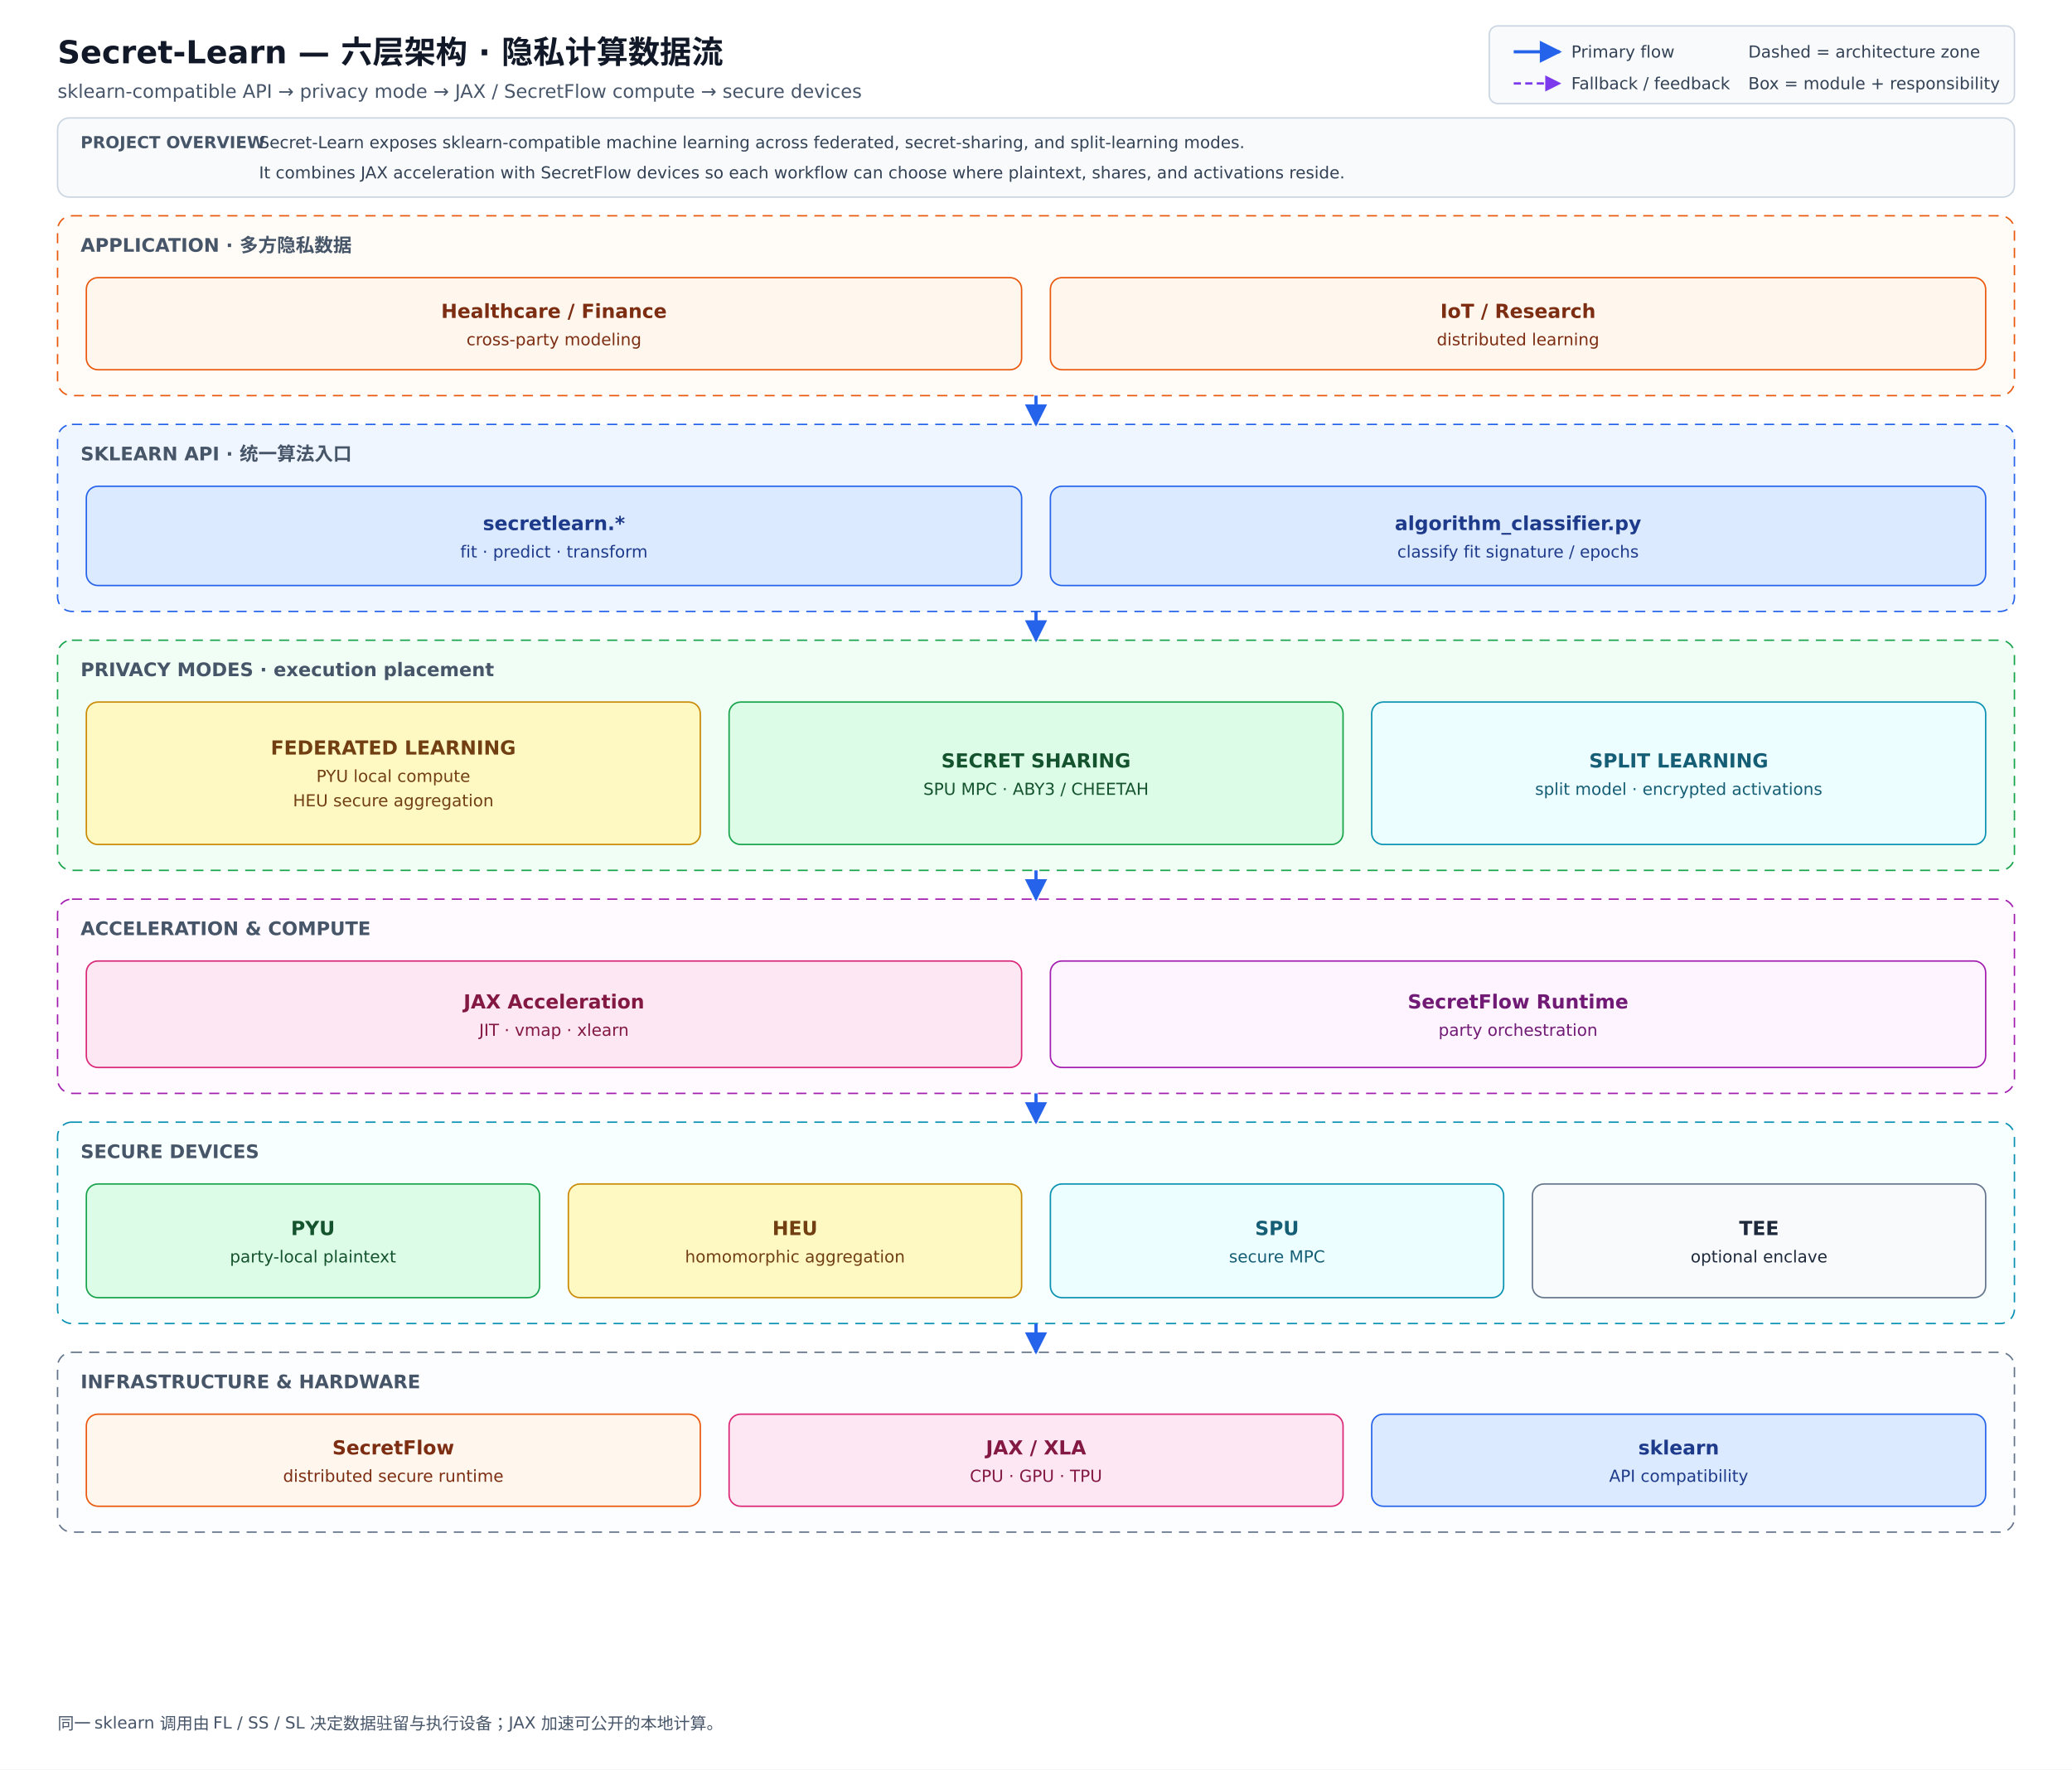
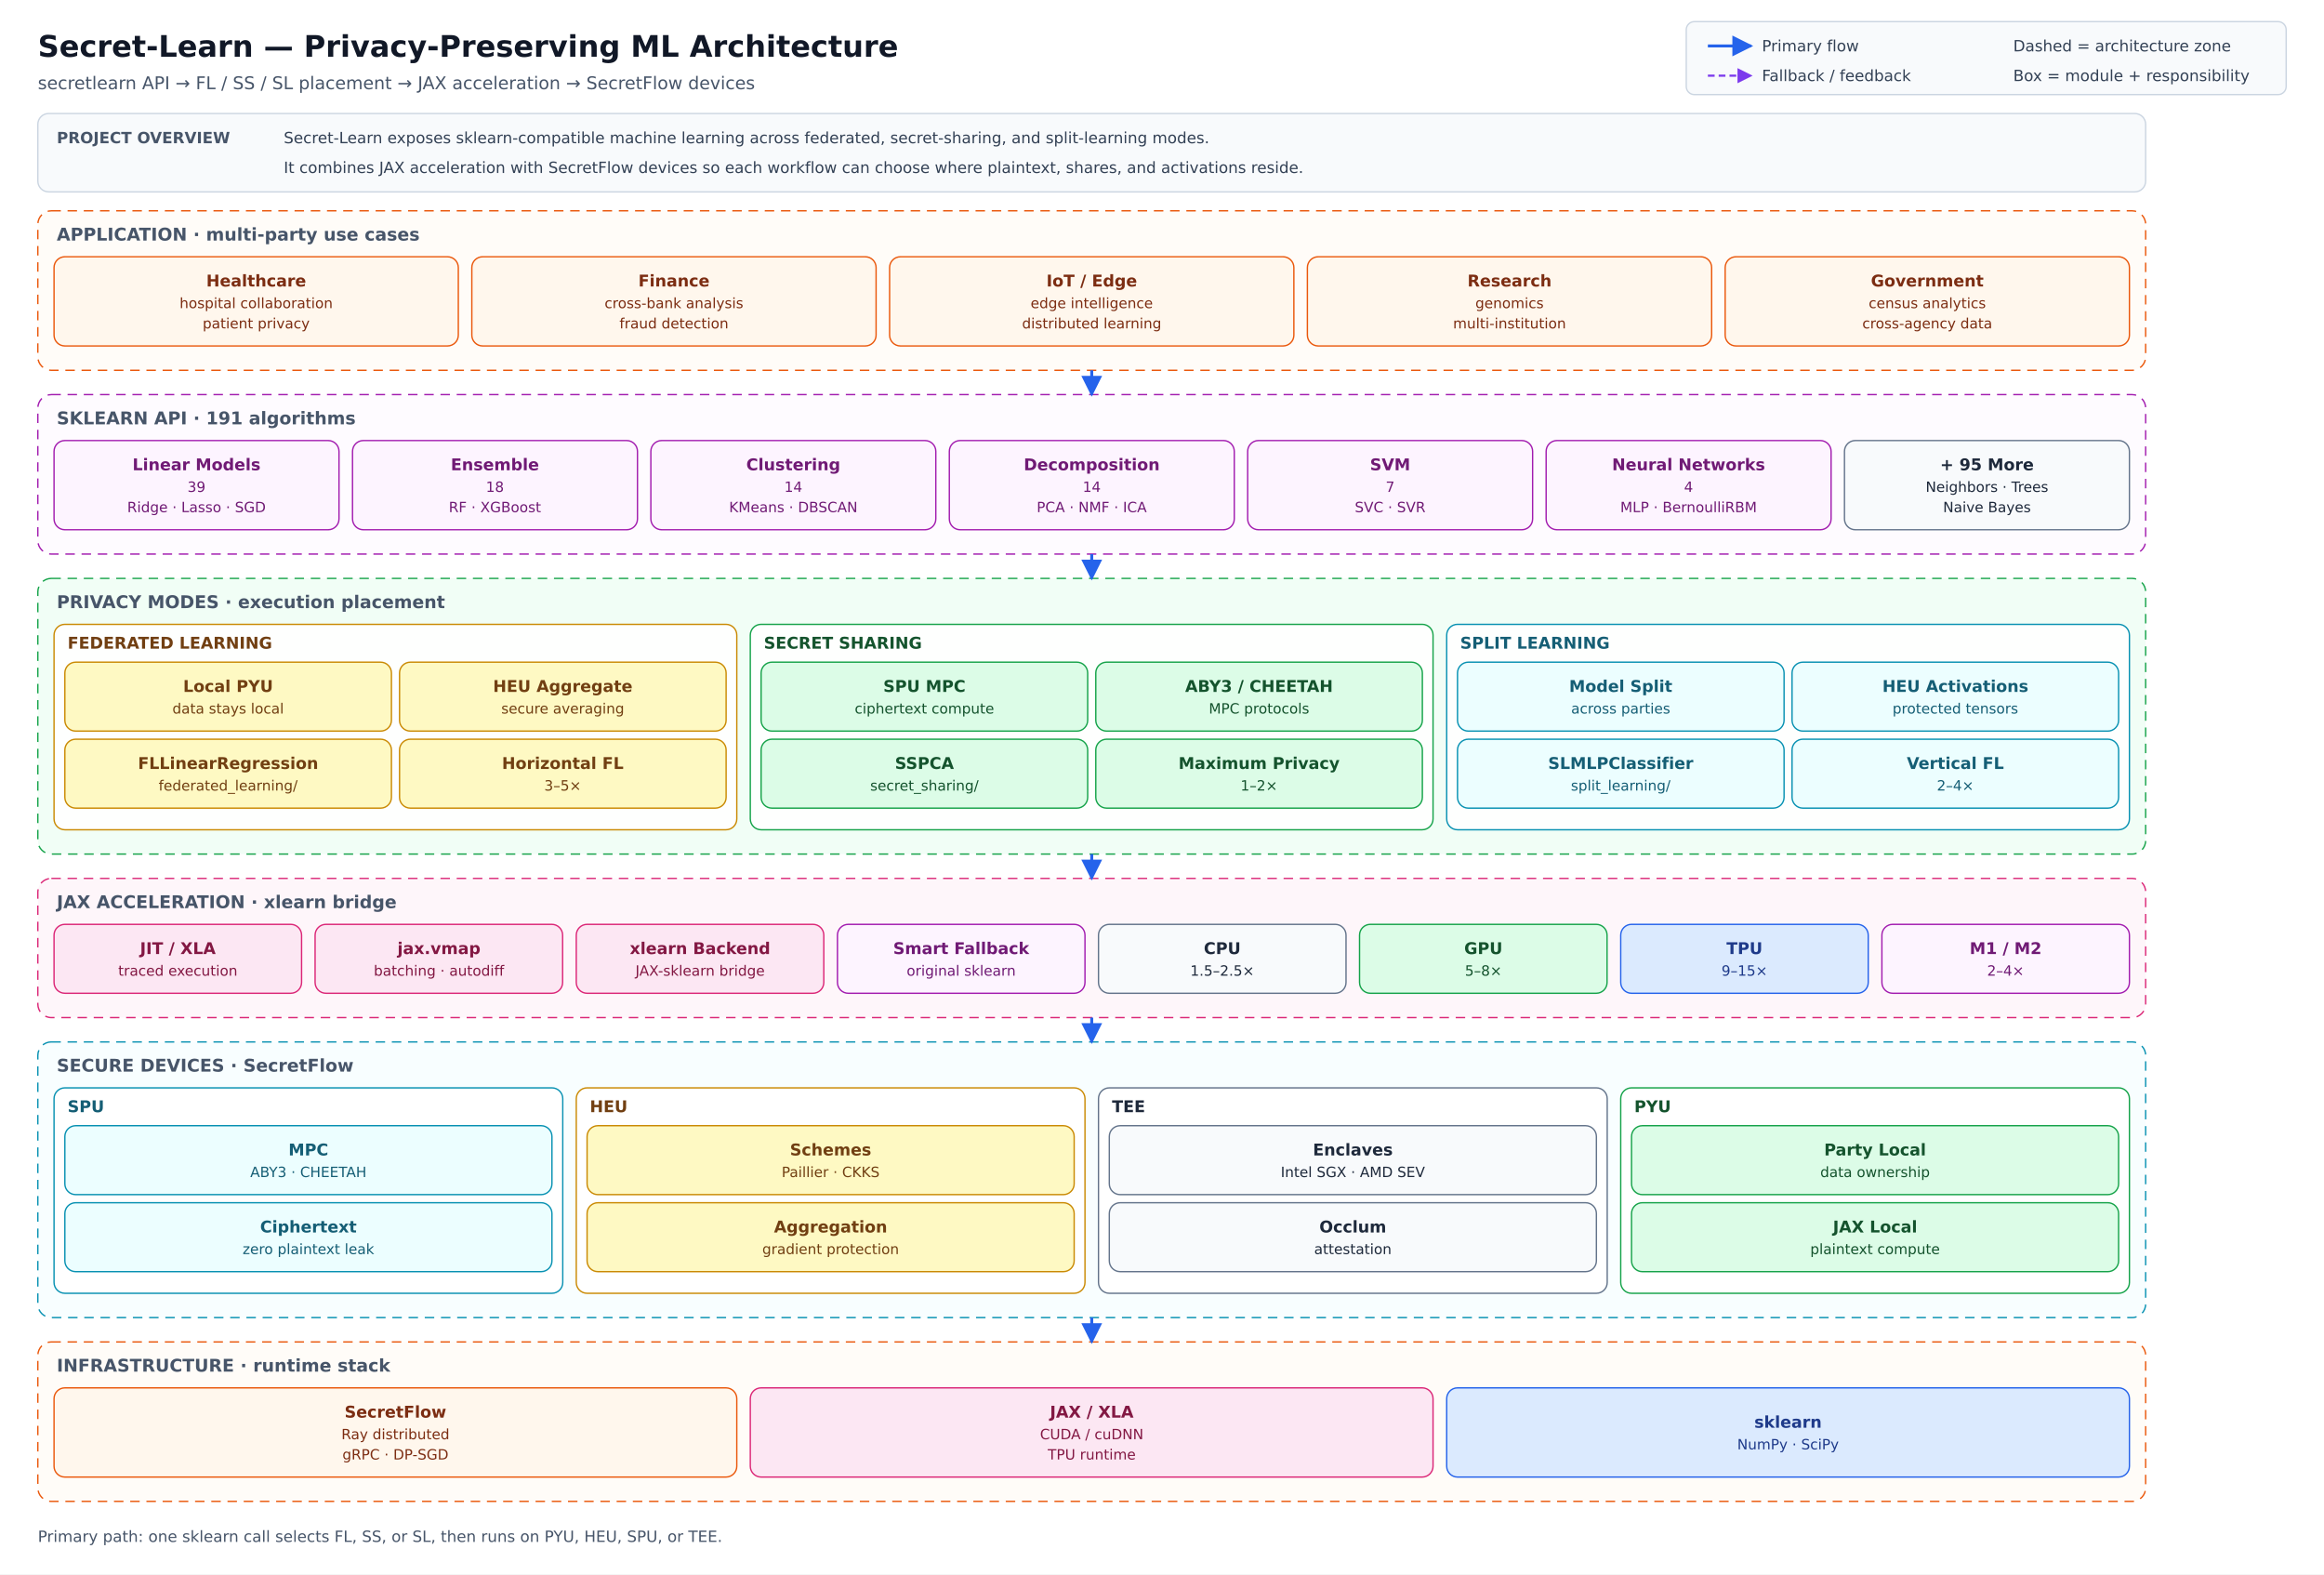
- <svg xmlns="http://www.w3.org/2000/svg" viewBox="0 0 1440 1230" font-family="WenQuanYi Micro Hei, DejaVu Sans, sans-serif">
+ <svg xmlns="http://www.w3.org/2000/svg" viewBox="0 0 1720 1165" font-family="WenQuanYi Micro Hei, DejaVu Sans, sans-serif">
  <defs>
    <marker id="arr" viewBox="0 0 10 10" refX="9" refY="5" markerWidth="7" markerHeight="7" orient="auto">
      <path d="M0,0 L10,5 L0,10 z" fill="#2563eb" />
    </marker>
    <marker id="arrP" viewBox="0 0 10 10" refX="9" refY="5" markerWidth="7" markerHeight="7" orient="auto">
      <path d="M0,0 L10,5 L0,10 z" fill="#7c3aed" />
    </marker>
  </defs>
-   <rect x="0" y="0" width="1440" height="1230" fill="#ffffff" />
-   <text x="40" y="44" font-size="22" fill="#111827" font-weight="700" text-anchor="start">Secret-Learn — 六层架构 · 隐私计算数据流</text>
-   <text x="40" y="68" font-size="13" fill="#475569" font-weight="400" text-anchor="start">sklearn-compatible API → privacy mode → JAX / SecretFlow compute → secure devices</text>
-   <rect x="1035" y="18" width="365" height="54" rx="6" fill="#f8fafc" stroke="#cbd5e1" />
-   <line x1="1052" y1="36" x2="1084" y2="36" stroke="#2563eb" stroke-width="2.2" marker-end="url(#arr)" />
-   <text x="1092" y="40" font-size="11.5" fill="#334155" font-weight="400" text-anchor="start">Primary flow</text>
-   <line x1="1052" y1="58" x2="1084" y2="58" stroke="#7c3aed" stroke-width="1.6" stroke-dasharray="5,3" marker-end="url(#arrP)" />
-   <text x="1092" y="62" font-size="11.5" fill="#334155" font-weight="400" text-anchor="start">Fallback / feedback</text>
-   <text x="1215" y="40" font-size="11.5" fill="#334155" font-weight="400" text-anchor="start">Dashed = architecture zone</text>
-   <text x="1215" y="62" font-size="11.5" fill="#334155" font-weight="400" text-anchor="start">Box = module + responsibility</text>
-   <rect x="40" y="82" width="1360" height="55" rx="8" fill="#f8fafc" stroke="#cbd5e1" />
-   <text x="56" y="103" font-size="11.5" fill="#475569" font-weight="700" text-anchor="start">PROJECT OVERVIEW</text>
-   <text x="180" y="103" font-size="11.5" fill="#334155" font-weight="400" text-anchor="start">Secret-Learn exposes sklearn-compatible machine learning across federated, secret-sharing, and split-learning modes.</text>
-   <text x="180" y="124" font-size="11.5" fill="#334155" font-weight="400" text-anchor="start">It combines JAX acceleration with SecretFlow devices so each workflow can choose where plaintext, shares, and activations reside.</text>
-   <rect x="40" y="150" width="1360" height="125" rx="10" fill="#fff7ed" fill-opacity="0.42" stroke="#ea580c" stroke-dasharray="7,5" />
-   <text x="56" y="175" font-size="13" fill="#475569" font-weight="700" text-anchor="start">APPLICATION · 多方隐私数据</text>
-   <rect x="60.0" y="193" width="650.0" height="64" rx="8" fill="#fff7ed" stroke="#ea580c" />
-   <text x="385.0" y="221.0" font-size="13.5" fill="#7c2d12" font-weight="700" text-anchor="middle">Healthcare / Finance</text>
-   <text x="385.0" y="240.0" font-size="11.5" fill="#7c2d12" font-weight="400" text-anchor="middle">cross-party modeling</text>
-   <rect x="730.0" y="193" width="650.0" height="64" rx="8" fill="#fff7ed" stroke="#ea580c" />
-   <text x="1055.0" y="221.0" font-size="13.5" fill="#7c2d12" font-weight="700" text-anchor="middle">IoT / Research</text>
-   <text x="1055.0" y="240.0" font-size="11.5" fill="#7c2d12" font-weight="400" text-anchor="middle">distributed learning</text>
-   <rect x="40" y="295" width="1360" height="130" rx="10" fill="#dbeafe" fill-opacity="0.42" stroke="#2563eb" stroke-dasharray="7,5" />
-   <text x="56" y="320" font-size="13" fill="#475569" font-weight="700" text-anchor="start">SKLEARN API · 统一算法入口</text>
-   <rect x="60.0" y="338" width="650.0" height="69" rx="8" fill="#dbeafe" stroke="#2563eb" />
-   <text x="385.0" y="368.5" font-size="13.5" fill="#1e3a8a" font-weight="700" text-anchor="middle">secretlearn.*</text>
-   <text x="385.0" y="387.5" font-size="11.5" fill="#1e3a8a" font-weight="400" text-anchor="middle">fit · predict · transform</text>
-   <rect x="730.0" y="338" width="650.0" height="69" rx="8" fill="#dbeafe" stroke="#2563eb" />
-   <text x="1055.0" y="368.5" font-size="13.5" fill="#1e3a8a" font-weight="700" text-anchor="middle">algorithm_classifier.py</text>
-   <text x="1055.0" y="387.5" font-size="11.5" fill="#1e3a8a" font-weight="400" text-anchor="middle">classify fit signature / epochs</text>
-   <rect x="40" y="445" width="1360" height="160" rx="10" fill="#dcfce7" fill-opacity="0.42" stroke="#16a34a" stroke-dasharray="7,5" />
-   <text x="56" y="470" font-size="13" fill="#475569" font-weight="700" text-anchor="start">PRIVACY MODES · execution placement</text>
-   <rect x="60.0" y="488" width="426.7" height="99" rx="8" fill="#fef9c3" stroke="#ca8a04" />
-   <text x="273.333" y="524.5" font-size="13.5" fill="#713f12" font-weight="700" text-anchor="middle">FEDERATED LEARNING</text>
-   <text x="273.333" y="543.5" font-size="11.5" fill="#713f12" font-weight="400" text-anchor="middle">PYU local compute</text>
-   <text x="273.333" y="560.5" font-size="11.5" fill="#713f12" font-weight="400" text-anchor="middle">HEU secure aggregation</text>
-   <rect x="506.7" y="488" width="426.7" height="99" rx="8" fill="#dcfce7" stroke="#16a34a" />
-   <text x="720.0" y="533.5" font-size="13.5" fill="#14532d" font-weight="700" text-anchor="middle">SECRET SHARING</text>
-   <text x="720.0" y="552.5" font-size="11.5" fill="#14532d" font-weight="400" text-anchor="middle">SPU MPC · ABY3 / CHEETAH</text>
-   <rect x="953.3" y="488" width="426.7" height="99" rx="8" fill="#ecfeff" stroke="#0891b2" />
-   <text x="1166.667" y="533.5" font-size="13.5" fill="#155e75" font-weight="700" text-anchor="middle">SPLIT LEARNING</text>
-   <text x="1166.667" y="552.5" font-size="11.5" fill="#155e75" font-weight="400" text-anchor="middle">split model · encrypted activations</text>
-   <rect x="40" y="625" width="1360" height="135" rx="10" fill="#fdf4ff" fill-opacity="0.42" stroke="#a21caf" stroke-dasharray="7,5" />
-   <text x="56" y="650" font-size="13" fill="#475569" font-weight="700" text-anchor="start">ACCELERATION &amp; COMPUTE</text>
-   <rect x="60.0" y="668" width="650.0" height="74" rx="8" fill="#fce7f3" stroke="#db2777" />
-   <text x="385.0" y="701.0" font-size="13.5" fill="#831843" font-weight="700" text-anchor="middle">JAX Acceleration</text>
-   <text x="385.0" y="720.0" font-size="11.5" fill="#831843" font-weight="400" text-anchor="middle">JIT · vmap · xlearn</text>
-   <rect x="730.0" y="668" width="650.0" height="74" rx="8" fill="#fdf4ff" stroke="#a21caf" />
-   <text x="1055.0" y="701.0" font-size="13.5" fill="#701a75" font-weight="700" text-anchor="middle">SecretFlow Runtime</text>
-   <text x="1055.0" y="720.0" font-size="11.5" fill="#701a75" font-weight="400" text-anchor="middle">party orchestration</text>
-   <rect x="40" y="780" width="1360" height="140" rx="10" fill="#ecfeff" fill-opacity="0.42" stroke="#0891b2" stroke-dasharray="7,5" />
-   <text x="56" y="805" font-size="13" fill="#475569" font-weight="700" text-anchor="start">SECURE DEVICES</text>
-   <rect x="60.0" y="823" width="315.0" height="79" rx="8" fill="#dcfce7" stroke="#16a34a" />
-   <text x="217.5" y="858.5" font-size="13.5" fill="#14532d" font-weight="700" text-anchor="middle">PYU</text>
-   <text x="217.5" y="877.5" font-size="11.5" fill="#14532d" font-weight="400" text-anchor="middle">party-local plaintext</text>
-   <rect x="395.0" y="823" width="315.0" height="79" rx="8" fill="#fef9c3" stroke="#ca8a04" />
-   <text x="552.5" y="858.5" font-size="13.5" fill="#713f12" font-weight="700" text-anchor="middle">HEU</text>
-   <text x="552.5" y="877.5" font-size="11.5" fill="#713f12" font-weight="400" text-anchor="middle">homomorphic aggregation</text>
-   <rect x="730.0" y="823" width="315.0" height="79" rx="8" fill="#ecfeff" stroke="#0891b2" />
-   <text x="887.5" y="858.5" font-size="13.5" fill="#155e75" font-weight="700" text-anchor="middle">SPU</text>
-   <text x="887.5" y="877.5" font-size="11.5" fill="#155e75" font-weight="400" text-anchor="middle">secure MPC</text>
-   <rect x="1065.0" y="823" width="315.0" height="79" rx="8" fill="#f8fafc" stroke="#64748b" />
-   <text x="1222.5" y="858.5" font-size="13.5" fill="#1e293b" font-weight="700" text-anchor="middle">TEE</text>
-   <text x="1222.5" y="877.5" font-size="11.5" fill="#1e293b" font-weight="400" text-anchor="middle">optional enclave</text>
-   <rect x="40" y="940" width="1360" height="125" rx="10" fill="#f8fafc" fill-opacity="0.42" stroke="#64748b" stroke-dasharray="7,5" />
-   <text x="56" y="965" font-size="13" fill="#475569" font-weight="700" text-anchor="start">INFRASTRUCTURE &amp; HARDWARE</text>
-   <rect x="60.0" y="983" width="426.7" height="64" rx="8" fill="#fff7ed" stroke="#ea580c" />
-   <text x="273.333" y="1011.0" font-size="13.5" fill="#7c2d12" font-weight="700" text-anchor="middle">SecretFlow</text>
-   <text x="273.333" y="1030.0" font-size="11.5" fill="#7c2d12" font-weight="400" text-anchor="middle">distributed secure runtime</text>
-   <rect x="506.7" y="983" width="426.7" height="64" rx="8" fill="#fce7f3" stroke="#db2777" />
-   <text x="720.0" y="1011.0" font-size="13.5" fill="#831843" font-weight="700" text-anchor="middle">JAX / XLA</text>
-   <text x="720.0" y="1030.0" font-size="11.5" fill="#831843" font-weight="400" text-anchor="middle">CPU · GPU · TPU</text>
-   <rect x="953.3" y="983" width="426.7" height="64" rx="8" fill="#dbeafe" stroke="#2563eb" />
-   <text x="1166.667" y="1011.0" font-size="13.5" fill="#1e3a8a" font-weight="700" text-anchor="middle">sklearn</text>
-   <text x="1166.667" y="1030.0" font-size="11.5" fill="#1e3a8a" font-weight="400" text-anchor="middle">API compatibility</text>
-   <line x1="720" y1="275" x2="720" y2="295" stroke="#2563eb" stroke-width="2.2" marker-end="url(#arr)" />
-   <line x1="720" y1="425" x2="720" y2="445" stroke="#2563eb" stroke-width="2.2" marker-end="url(#arr)" />
-   <line x1="720" y1="605" x2="720" y2="625" stroke="#2563eb" stroke-width="2.2" marker-end="url(#arr)" />
-   <line x1="720" y1="760" x2="720" y2="780" stroke="#2563eb" stroke-width="2.2" marker-end="url(#arr)" />
-   <line x1="720" y1="920" x2="720" y2="940" stroke="#2563eb" stroke-width="2.2" marker-end="url(#arr)" />
-   <text x="40" y="1202" font-size="11.5" fill="#475569" font-weight="400" text-anchor="start">同一 sklearn 调用由 FL / SS / SL 决定数据驻留与执行设备；JAX 加速可公开的本地计算。</text>
+   <rect x="0" y="0" width="1720" height="1165" fill="#ffffff" />
+   <text x="28" y="42" font-size="22" fill="#111827" font-weight="700" text-anchor="start">Secret-Learn — Privacy-Preserving ML Architecture</text>
+   <text x="28" y="66" font-size="13" fill="#475569" font-weight="400" text-anchor="start">secretlearn API → FL / SS / SL placement → JAX acceleration → SecretFlow devices</text>
+   <rect x="1248" y="16" width="444" height="54" rx="6" fill="#f8fafc" stroke="#cbd5e1" />
+   <line x1="1264" y1="34" x2="1296" y2="34" stroke="#2563eb" stroke-width="2.2" marker-end="url(#arr)" />
+   <text x="1304" y="38" font-size="11.5" fill="#334155" font-weight="400" text-anchor="start">Primary flow</text>
+   <line x1="1264" y1="56" x2="1296" y2="56" stroke="#7c3aed" stroke-width="1.6" stroke-dasharray="5,3" marker-end="url(#arrP)" />
+   <text x="1304" y="60" font-size="11.5" fill="#334155" font-weight="400" text-anchor="start">Fallback / feedback</text>
+   <text x="1490" y="38" font-size="11.5" fill="#334155" font-weight="400" text-anchor="start">Dashed = architecture zone</text>
+   <text x="1490" y="60" font-size="11.5" fill="#334155" font-weight="400" text-anchor="start">Box = module + responsibility</text>
+   <rect x="28" y="84" width="1560" height="58" rx="8" fill="#f8fafc" stroke="#cbd5e1" />
+   <text x="42" y="106" font-size="11.5" fill="#475569" font-weight="700" text-anchor="start">PROJECT OVERVIEW</text>
+   <text x="210" y="106" font-size="11.5" fill="#334155" font-weight="400" text-anchor="start">Secret-Learn exposes sklearn-compatible machine learning across federated, secret-sharing, and split-learning modes.</text>
+   <text x="210" y="128" font-size="11.5" fill="#334155" font-weight="400" text-anchor="start">It combines JAX acceleration with SecretFlow devices so each workflow can choose where plaintext, shares, and activations reside.</text>
+   <rect x="28" y="156" width="1560" height="118" rx="10" fill="#fff7ed" fill-opacity="0.38" stroke="#ea580c" stroke-dasharray="7,5" />
+   <text x="42" y="178" font-size="13" fill="#475569" font-weight="700" text-anchor="start">APPLICATION · multi-party use cases</text>
+   <rect x="40.0" y="190.0" width="299.2" height="66.0" rx="8" fill="#fff7ed" stroke="#ea580c" />
+   <text x="189.6" y="212.0" font-size="12" fill="#7c2d12" font-weight="700" text-anchor="middle">Healthcare</text>
+   <text x="189.6" y="228.0" font-size="10.5" fill="#7c2d12" font-weight="400" text-anchor="middle">hospital collaboration</text>
+   <text x="189.6" y="243.0" font-size="10.5" fill="#7c2d12" font-weight="400" text-anchor="middle">patient privacy</text>
+   <rect x="349.2" y="190.0" width="299.2" height="66.0" rx="8" fill="#fff7ed" stroke="#ea580c" />
+   <text x="498.8" y="212.0" font-size="12" fill="#7c2d12" font-weight="700" text-anchor="middle">Finance</text>
+   <text x="498.8" y="228.0" font-size="10.5" fill="#7c2d12" font-weight="400" text-anchor="middle">cross-bank analysis</text>
+   <text x="498.8" y="243.0" font-size="10.5" fill="#7c2d12" font-weight="400" text-anchor="middle">fraud detection</text>
+   <rect x="658.4" y="190.0" width="299.2" height="66.0" rx="8" fill="#fff7ed" stroke="#ea580c" />
+   <text x="808.0" y="212.0" font-size="12" fill="#7c2d12" font-weight="700" text-anchor="middle">IoT / Edge</text>
+   <text x="808.0" y="228.0" font-size="10.5" fill="#7c2d12" font-weight="400" text-anchor="middle">edge intelligence</text>
+   <text x="808.0" y="243.0" font-size="10.5" fill="#7c2d12" font-weight="400" text-anchor="middle">distributed learning</text>
+   <rect x="967.6" y="190.0" width="299.2" height="66.0" rx="8" fill="#fff7ed" stroke="#ea580c" />
+   <text x="1117.2" y="212.0" font-size="12" fill="#7c2d12" font-weight="700" text-anchor="middle">Research</text>
+   <text x="1117.2" y="228.0" font-size="10.5" fill="#7c2d12" font-weight="400" text-anchor="middle">genomics</text>
+   <text x="1117.2" y="243.0" font-size="10.5" fill="#7c2d12" font-weight="400" text-anchor="middle">multi-institution</text>
+   <rect x="1276.8" y="190.0" width="299.2" height="66.0" rx="8" fill="#fff7ed" stroke="#ea580c" />
+   <text x="1426.4" y="212.0" font-size="12" fill="#7c2d12" font-weight="700" text-anchor="middle">Government</text>
+   <text x="1426.4" y="228.0" font-size="10.5" fill="#7c2d12" font-weight="400" text-anchor="middle">census analytics</text>
+   <text x="1426.4" y="243.0" font-size="10.5" fill="#7c2d12" font-weight="400" text-anchor="middle">cross-agency data</text>
+   <rect x="28" y="292" width="1560" height="118" rx="10" fill="#fdf4ff" fill-opacity="0.38" stroke="#a21caf" stroke-dasharray="7,5" />
+   <text x="42" y="314" font-size="13" fill="#475569" font-weight="700" text-anchor="start">SKLEARN API · 191 algorithms</text>
+   <rect x="40.0" y="326.0" width="210.9" height="66.0" rx="8" fill="#fdf4ff" stroke="#a21caf" />
+   <text x="145.429" y="348.0" font-size="12" fill="#701a75" font-weight="700" text-anchor="middle">Linear Models</text>
+   <text x="145.429" y="364.0" font-size="10.5" fill="#701a75" font-weight="400" text-anchor="middle">39</text>
+   <text x="145.429" y="379.0" font-size="10.5" fill="#701a75" font-weight="400" text-anchor="middle">Ridge · Lasso · SGD</text>
+   <rect x="260.9" y="326.0" width="210.9" height="66.0" rx="8" fill="#fdf4ff" stroke="#a21caf" />
+   <text x="366.286" y="348.0" font-size="12" fill="#701a75" font-weight="700" text-anchor="middle">Ensemble</text>
+   <text x="366.286" y="364.0" font-size="10.5" fill="#701a75" font-weight="400" text-anchor="middle">18</text>
+   <text x="366.286" y="379.0" font-size="10.5" fill="#701a75" font-weight="400" text-anchor="middle">RF · XGBoost</text>
+   <rect x="481.7" y="326.0" width="210.9" height="66.0" rx="8" fill="#fdf4ff" stroke="#a21caf" />
+   <text x="587.143" y="348.0" font-size="12" fill="#701a75" font-weight="700" text-anchor="middle">Clustering</text>
+   <text x="587.143" y="364.0" font-size="10.5" fill="#701a75" font-weight="400" text-anchor="middle">14</text>
+   <text x="587.143" y="379.0" font-size="10.5" fill="#701a75" font-weight="400" text-anchor="middle">KMeans · DBSCAN</text>
+   <rect x="702.6" y="326.0" width="210.9" height="66.0" rx="8" fill="#fdf4ff" stroke="#a21caf" />
+   <text x="808.0" y="348.0" font-size="12" fill="#701a75" font-weight="700" text-anchor="middle">Decomposition</text>
+   <text x="808.0" y="364.0" font-size="10.5" fill="#701a75" font-weight="400" text-anchor="middle">14</text>
+   <text x="808.0" y="379.0" font-size="10.5" fill="#701a75" font-weight="400" text-anchor="middle">PCA · NMF · ICA</text>
+   <rect x="923.4" y="326.0" width="210.9" height="66.0" rx="8" fill="#fdf4ff" stroke="#a21caf" />
+   <text x="1028.857" y="348.0" font-size="12" fill="#701a75" font-weight="700" text-anchor="middle">SVM</text>
+   <text x="1028.857" y="364.0" font-size="10.5" fill="#701a75" font-weight="400" text-anchor="middle">7</text>
+   <text x="1028.857" y="379.0" font-size="10.5" fill="#701a75" font-weight="400" text-anchor="middle">SVC · SVR</text>
+   <rect x="1144.3" y="326.0" width="210.9" height="66.0" rx="8" fill="#fdf4ff" stroke="#a21caf" />
+   <text x="1249.714" y="348.0" font-size="12" fill="#701a75" font-weight="700" text-anchor="middle">Neural Networks</text>
+   <text x="1249.714" y="364.0" font-size="10.5" fill="#701a75" font-weight="400" text-anchor="middle">4</text>
+   <text x="1249.714" y="379.0" font-size="10.5" fill="#701a75" font-weight="400" text-anchor="middle">MLP · BernoulliRBM</text>
+   <rect x="1365.1" y="326.0" width="210.9" height="66.0" rx="8" fill="#f8fafc" stroke="#64748b" />
+   <text x="1470.571" y="348.0" font-size="12" fill="#1e293b" font-weight="700" text-anchor="middle">+ 95 More</text>
+   <text x="1470.571" y="364.0" font-size="10.5" fill="#1e293b" font-weight="400" text-anchor="middle">Neighbors · Trees</text>
+   <text x="1470.571" y="379.0" font-size="10.5" fill="#1e293b" font-weight="400" text-anchor="middle">Naive Bayes</text>
+   <rect x="28" y="428" width="1560" height="204" rx="10" fill="#dcfce7" fill-opacity="0.38" stroke="#16a34a" stroke-dasharray="7,5" />
+   <text x="42" y="450" font-size="13" fill="#475569" font-weight="700" text-anchor="start">PRIVACY MODES · execution placement</text>
+   <rect x="40.0" y="462.0" width="505.3" height="152.0" rx="8" fill="#ffffff" fill-opacity="0.94" stroke="#ca8a04" />
+   <text x="50.0" y="480" font-size="12" fill="#713f12" font-weight="700" text-anchor="start">FEDERATED LEARNING</text>
+   <rect x="48.0" y="490.0" width="241.7" height="51.0" rx="8" fill="#fef9c3" stroke="#ca8a04" />
+   <text x="168.833" y="512.0" font-size="12" fill="#713f12" font-weight="700" text-anchor="middle">Local PYU</text>
+   <text x="168.833" y="528.0" font-size="10.5" fill="#713f12" font-weight="400" text-anchor="middle">data stays local</text>
+   <rect x="295.7" y="490.0" width="241.7" height="51.0" rx="8" fill="#fef9c3" stroke="#ca8a04" />
+   <text x="416.5" y="512.0" font-size="12" fill="#713f12" font-weight="700" text-anchor="middle">HEU Aggregate</text>
+   <text x="416.5" y="528.0" font-size="10.5" fill="#713f12" font-weight="400" text-anchor="middle">secure averaging</text>
+   <rect x="48.0" y="547.0" width="241.7" height="51.0" rx="8" fill="#fef9c3" stroke="#ca8a04" />
+   <text x="168.833" y="569.0" font-size="12" fill="#713f12" font-weight="700" text-anchor="middle">FLLinearRegression</text>
+   <text x="168.833" y="585.0" font-size="10.5" fill="#713f12" font-weight="400" text-anchor="middle">federated_learning/</text>
+   <rect x="295.7" y="547.0" width="241.7" height="51.0" rx="8" fill="#fef9c3" stroke="#ca8a04" />
+   <text x="416.5" y="569.0" font-size="12" fill="#713f12" font-weight="700" text-anchor="middle">Horizontal FL</text>
+   <text x="416.5" y="585.0" font-size="10.5" fill="#713f12" font-weight="400" text-anchor="middle">3–5×</text>
+   <rect x="555.3" y="462.0" width="505.3" height="152.0" rx="8" fill="#ffffff" fill-opacity="0.94" stroke="#16a34a" />
+   <text x="565.333" y="480" font-size="12" fill="#14532d" font-weight="700" text-anchor="start">SECRET SHARING</text>
+   <rect x="563.3" y="490.0" width="241.7" height="51.0" rx="8" fill="#dcfce7" stroke="#16a34a" />
+   <text x="684.167" y="512.0" font-size="12" fill="#14532d" font-weight="700" text-anchor="middle">SPU MPC</text>
+   <text x="684.167" y="528.0" font-size="10.5" fill="#14532d" font-weight="400" text-anchor="middle">ciphertext compute</text>
+   <rect x="811.0" y="490.0" width="241.7" height="51.0" rx="8" fill="#dcfce7" stroke="#16a34a" />
+   <text x="931.833" y="512.0" font-size="12" fill="#14532d" font-weight="700" text-anchor="middle">ABY3 / CHEETAH</text>
+   <text x="931.833" y="528.0" font-size="10.5" fill="#14532d" font-weight="400" text-anchor="middle">MPC protocols</text>
+   <rect x="563.3" y="547.0" width="241.7" height="51.0" rx="8" fill="#dcfce7" stroke="#16a34a" />
+   <text x="684.167" y="569.0" font-size="12" fill="#14532d" font-weight="700" text-anchor="middle">SSPCA</text>
+   <text x="684.167" y="585.0" font-size="10.5" fill="#14532d" font-weight="400" text-anchor="middle">secret_sharing/</text>
+   <rect x="811.0" y="547.0" width="241.7" height="51.0" rx="8" fill="#dcfce7" stroke="#16a34a" />
+   <text x="931.833" y="569.0" font-size="12" fill="#14532d" font-weight="700" text-anchor="middle">Maximum Privacy</text>
+   <text x="931.833" y="585.0" font-size="10.5" fill="#14532d" font-weight="400" text-anchor="middle">1–2×</text>
+   <rect x="1070.7" y="462.0" width="505.3" height="152.0" rx="8" fill="#ffffff" fill-opacity="0.94" stroke="#0891b2" />
+   <text x="1080.667" y="480" font-size="12" fill="#155e75" font-weight="700" text-anchor="start">SPLIT LEARNING</text>
+   <rect x="1078.7" y="490.0" width="241.7" height="51.0" rx="8" fill="#ecfeff" stroke="#0891b2" />
+   <text x="1199.5" y="512.0" font-size="12" fill="#155e75" font-weight="700" text-anchor="middle">Model Split</text>
+   <text x="1199.5" y="528.0" font-size="10.5" fill="#155e75" font-weight="400" text-anchor="middle">across parties</text>
+   <rect x="1326.3" y="490.0" width="241.7" height="51.0" rx="8" fill="#ecfeff" stroke="#0891b2" />
+   <text x="1447.167" y="512.0" font-size="12" fill="#155e75" font-weight="700" text-anchor="middle">HEU Activations</text>
+   <text x="1447.167" y="528.0" font-size="10.5" fill="#155e75" font-weight="400" text-anchor="middle">protected tensors</text>
+   <rect x="1078.7" y="547.0" width="241.7" height="51.0" rx="8" fill="#ecfeff" stroke="#0891b2" />
+   <text x="1199.5" y="569.0" font-size="12" fill="#155e75" font-weight="700" text-anchor="middle">SLMLPClassifier</text>
+   <text x="1199.5" y="585.0" font-size="10.5" fill="#155e75" font-weight="400" text-anchor="middle">split_learning/</text>
+   <rect x="1326.3" y="547.0" width="241.7" height="51.0" rx="8" fill="#ecfeff" stroke="#0891b2" />
+   <text x="1447.167" y="569.0" font-size="12" fill="#155e75" font-weight="700" text-anchor="middle">Vertical FL</text>
+   <text x="1447.167" y="585.0" font-size="10.5" fill="#155e75" font-weight="400" text-anchor="middle">2–4×</text>
+   <rect x="28" y="650" width="1560" height="103" rx="10" fill="#fce7f3" fill-opacity="0.38" stroke="#db2777" stroke-dasharray="7,5" />
+   <text x="42" y="672" font-size="13" fill="#475569" font-weight="700" text-anchor="start">JAX ACCELERATION · xlearn bridge</text>
+   <rect x="40.0" y="684.0" width="183.2" height="51.0" rx="8" fill="#fce7f3" stroke="#db2777" />
+   <text x="131.625" y="706.0" font-size="12" fill="#831843" font-weight="700" text-anchor="middle">JIT / XLA</text>
+   <text x="131.625" y="722.0" font-size="10.5" fill="#831843" font-weight="400" text-anchor="middle">traced execution</text>
+   <rect x="233.2" y="684.0" width="183.2" height="51.0" rx="8" fill="#fce7f3" stroke="#db2777" />
+   <text x="324.875" y="706.0" font-size="12" fill="#831843" font-weight="700" text-anchor="middle">jax.vmap</text>
+   <text x="324.875" y="722.0" font-size="10.5" fill="#831843" font-weight="400" text-anchor="middle">batching · autodiff</text>
+   <rect x="426.5" y="684.0" width="183.2" height="51.0" rx="8" fill="#fce7f3" stroke="#db2777" />
+   <text x="518.125" y="706.0" font-size="12" fill="#831843" font-weight="700" text-anchor="middle">xlearn Backend</text>
+   <text x="518.125" y="722.0" font-size="10.5" fill="#831843" font-weight="400" text-anchor="middle">JAX-sklearn bridge</text>
+   <rect x="619.8" y="684.0" width="183.2" height="51.0" rx="8" fill="#fdf4ff" stroke="#a21caf" />
+   <text x="711.375" y="706.0" font-size="12" fill="#701a75" font-weight="700" text-anchor="middle">Smart Fallback</text>
+   <text x="711.375" y="722.0" font-size="10.5" fill="#701a75" font-weight="400" text-anchor="middle">original sklearn</text>
+   <rect x="813.0" y="684.0" width="183.2" height="51.0" rx="8" fill="#f8fafc" stroke="#64748b" />
+   <text x="904.625" y="706.0" font-size="12" fill="#1e293b" font-weight="700" text-anchor="middle">CPU</text>
+   <text x="904.625" y="722.0" font-size="10.5" fill="#1e293b" font-weight="400" text-anchor="middle">1.5–2.5×</text>
+   <rect x="1006.2" y="684.0" width="183.2" height="51.0" rx="8" fill="#dcfce7" stroke="#16a34a" />
+   <text x="1097.875" y="706.0" font-size="12" fill="#14532d" font-weight="700" text-anchor="middle">GPU</text>
+   <text x="1097.875" y="722.0" font-size="10.5" fill="#14532d" font-weight="400" text-anchor="middle">5–8×</text>
+   <rect x="1199.5" y="684.0" width="183.2" height="51.0" rx="8" fill="#dbeafe" stroke="#2563eb" />
+   <text x="1291.125" y="706.0" font-size="12" fill="#1e3a8a" font-weight="700" text-anchor="middle">TPU</text>
+   <text x="1291.125" y="722.0" font-size="10.5" fill="#1e3a8a" font-weight="400" text-anchor="middle">9–15×</text>
+   <rect x="1392.8" y="684.0" width="183.2" height="51.0" rx="8" fill="#fdf4ff" stroke="#a21caf" />
+   <text x="1484.375" y="706.0" font-size="12" fill="#701a75" font-weight="700" text-anchor="middle">M1 / M2</text>
+   <text x="1484.375" y="722.0" font-size="10.5" fill="#701a75" font-weight="400" text-anchor="middle">2–4×</text>
+   <rect x="28" y="771" width="1560" height="204" rx="10" fill="#ecfeff" fill-opacity="0.38" stroke="#0891b2" stroke-dasharray="7,5" />
+   <text x="42" y="793" font-size="13" fill="#475569" font-weight="700" text-anchor="start">SECURE DEVICES · SecretFlow</text>
+   <rect x="40.0" y="805.0" width="376.5" height="152.0" rx="8" fill="#ffffff" fill-opacity="0.94" stroke="#0891b2" />
+   <text x="50.0" y="823" font-size="12" fill="#155e75" font-weight="700" text-anchor="start">SPU</text>
+   <rect x="48.0" y="833.0" width="360.5" height="51.0" rx="8" fill="#ecfeff" stroke="#0891b2" />
+   <text x="228.25" y="855.0" font-size="12" fill="#155e75" font-weight="700" text-anchor="middle">MPC</text>
+   <text x="228.25" y="871.0" font-size="10.5" fill="#155e75" font-weight="400" text-anchor="middle">ABY3 · CHEETAH</text>
+   <rect x="48.0" y="890.0" width="360.5" height="51.0" rx="8" fill="#ecfeff" stroke="#0891b2" />
+   <text x="228.25" y="912.0" font-size="12" fill="#155e75" font-weight="700" text-anchor="middle">Ciphertext</text>
+   <text x="228.25" y="928.0" font-size="10.5" fill="#155e75" font-weight="400" text-anchor="middle">zero plaintext leak</text>
+   <rect x="426.5" y="805.0" width="376.5" height="152.0" rx="8" fill="#ffffff" fill-opacity="0.94" stroke="#ca8a04" />
+   <text x="436.5" y="823" font-size="12" fill="#713f12" font-weight="700" text-anchor="start">HEU</text>
+   <rect x="434.5" y="833.0" width="360.5" height="51.0" rx="8" fill="#fef9c3" stroke="#ca8a04" />
+   <text x="614.75" y="855.0" font-size="12" fill="#713f12" font-weight="700" text-anchor="middle">Schemes</text>
+   <text x="614.75" y="871.0" font-size="10.5" fill="#713f12" font-weight="400" text-anchor="middle">Paillier · CKKS</text>
+   <rect x="434.5" y="890.0" width="360.5" height="51.0" rx="8" fill="#fef9c3" stroke="#ca8a04" />
+   <text x="614.75" y="912.0" font-size="12" fill="#713f12" font-weight="700" text-anchor="middle">Aggregation</text>
+   <text x="614.75" y="928.0" font-size="10.5" fill="#713f12" font-weight="400" text-anchor="middle">gradient protection</text>
+   <rect x="813.0" y="805.0" width="376.5" height="152.0" rx="8" fill="#ffffff" fill-opacity="0.94" stroke="#64748b" />
+   <text x="823.0" y="823" font-size="12" fill="#1e293b" font-weight="700" text-anchor="start">TEE</text>
+   <rect x="821.0" y="833.0" width="360.5" height="51.0" rx="8" fill="#f8fafc" stroke="#64748b" />
+   <text x="1001.25" y="855.0" font-size="12" fill="#1e293b" font-weight="700" text-anchor="middle">Enclaves</text>
+   <text x="1001.25" y="871.0" font-size="10.5" fill="#1e293b" font-weight="400" text-anchor="middle">Intel SGX · AMD SEV</text>
+   <rect x="821.0" y="890.0" width="360.5" height="51.0" rx="8" fill="#f8fafc" stroke="#64748b" />
+   <text x="1001.25" y="912.0" font-size="12" fill="#1e293b" font-weight="700" text-anchor="middle">Occlum</text>
+   <text x="1001.25" y="928.0" font-size="10.5" fill="#1e293b" font-weight="400" text-anchor="middle">attestation</text>
+   <rect x="1199.5" y="805.0" width="376.5" height="152.0" rx="8" fill="#ffffff" fill-opacity="0.94" stroke="#16a34a" />
+   <text x="1209.5" y="823" font-size="12" fill="#14532d" font-weight="700" text-anchor="start">PYU</text>
+   <rect x="1207.5" y="833.0" width="360.5" height="51.0" rx="8" fill="#dcfce7" stroke="#16a34a" />
+   <text x="1387.75" y="855.0" font-size="12" fill="#14532d" font-weight="700" text-anchor="middle">Party Local</text>
+   <text x="1387.75" y="871.0" font-size="10.5" fill="#14532d" font-weight="400" text-anchor="middle">data ownership</text>
+   <rect x="1207.5" y="890.0" width="360.5" height="51.0" rx="8" fill="#dcfce7" stroke="#16a34a" />
+   <text x="1387.75" y="912.0" font-size="12" fill="#14532d" font-weight="700" text-anchor="middle">JAX Local</text>
+   <text x="1387.75" y="928.0" font-size="10.5" fill="#14532d" font-weight="400" text-anchor="middle">plaintext compute</text>
+   <rect x="28" y="993" width="1560" height="118" rx="10" fill="#fff7ed" fill-opacity="0.38" stroke="#ea580c" stroke-dasharray="7,5" />
+   <text x="42" y="1015" font-size="13" fill="#475569" font-weight="700" text-anchor="start">INFRASTRUCTURE · runtime stack</text>
+   <rect x="40.0" y="1027.0" width="505.3" height="66.0" rx="8" fill="#fff7ed" stroke="#ea580c" />
+   <text x="292.667" y="1049.0" font-size="12" fill="#7c2d12" font-weight="700" text-anchor="middle">SecretFlow</text>
+   <text x="292.667" y="1065.0" font-size="10.5" fill="#7c2d12" font-weight="400" text-anchor="middle">Ray distributed</text>
+   <text x="292.667" y="1080.0" font-size="10.5" fill="#7c2d12" font-weight="400" text-anchor="middle">gRPC · DP-SGD</text>
+   <rect x="555.3" y="1027.0" width="505.3" height="66.0" rx="8" fill="#fce7f3" stroke="#db2777" />
+   <text x="808" y="1049.0" font-size="12" fill="#831843" font-weight="700" text-anchor="middle">JAX / XLA</text>
+   <text x="808" y="1065.0" font-size="10.5" fill="#831843" font-weight="400" text-anchor="middle">CUDA / cuDNN</text>
+   <text x="808" y="1080.0" font-size="10.5" fill="#831843" font-weight="400" text-anchor="middle">TPU runtime</text>
+   <rect x="1070.7" y="1027.0" width="505.3" height="66.0" rx="8" fill="#dbeafe" stroke="#2563eb" />
+   <text x="1323.333" y="1056.5" font-size="12" fill="#1e3a8a" font-weight="700" text-anchor="middle">sklearn</text>
+   <text x="1323.333" y="1072.5" font-size="10.5" fill="#1e3a8a" font-weight="400" text-anchor="middle">NumPy · SciPy</text>
+   <line x1="808.0" y1="274" x2="808.0" y2="292" stroke="#2563eb" stroke-width="2.2" marker-end="url(#arr)" />
+   <line x1="808.0" y1="410" x2="808.0" y2="428" stroke="#2563eb" stroke-width="2.2" marker-end="url(#arr)" />
+   <line x1="808.0" y1="632" x2="808.0" y2="650" stroke="#2563eb" stroke-width="2.2" marker-end="url(#arr)" />
+   <line x1="808.0" y1="753" x2="808.0" y2="771" stroke="#2563eb" stroke-width="2.2" marker-end="url(#arr)" />
+   <line x1="808.0" y1="975" x2="808.0" y2="993" stroke="#2563eb" stroke-width="2.2" marker-end="url(#arr)" />
+   <text x="28" y="1141" font-size="11.5" fill="#475569" font-weight="400" text-anchor="start">Primary path: one sklearn call selects FL, SS, or SL, then runs on PYU, HEU, SPU, or TEE.</text>
</svg>
